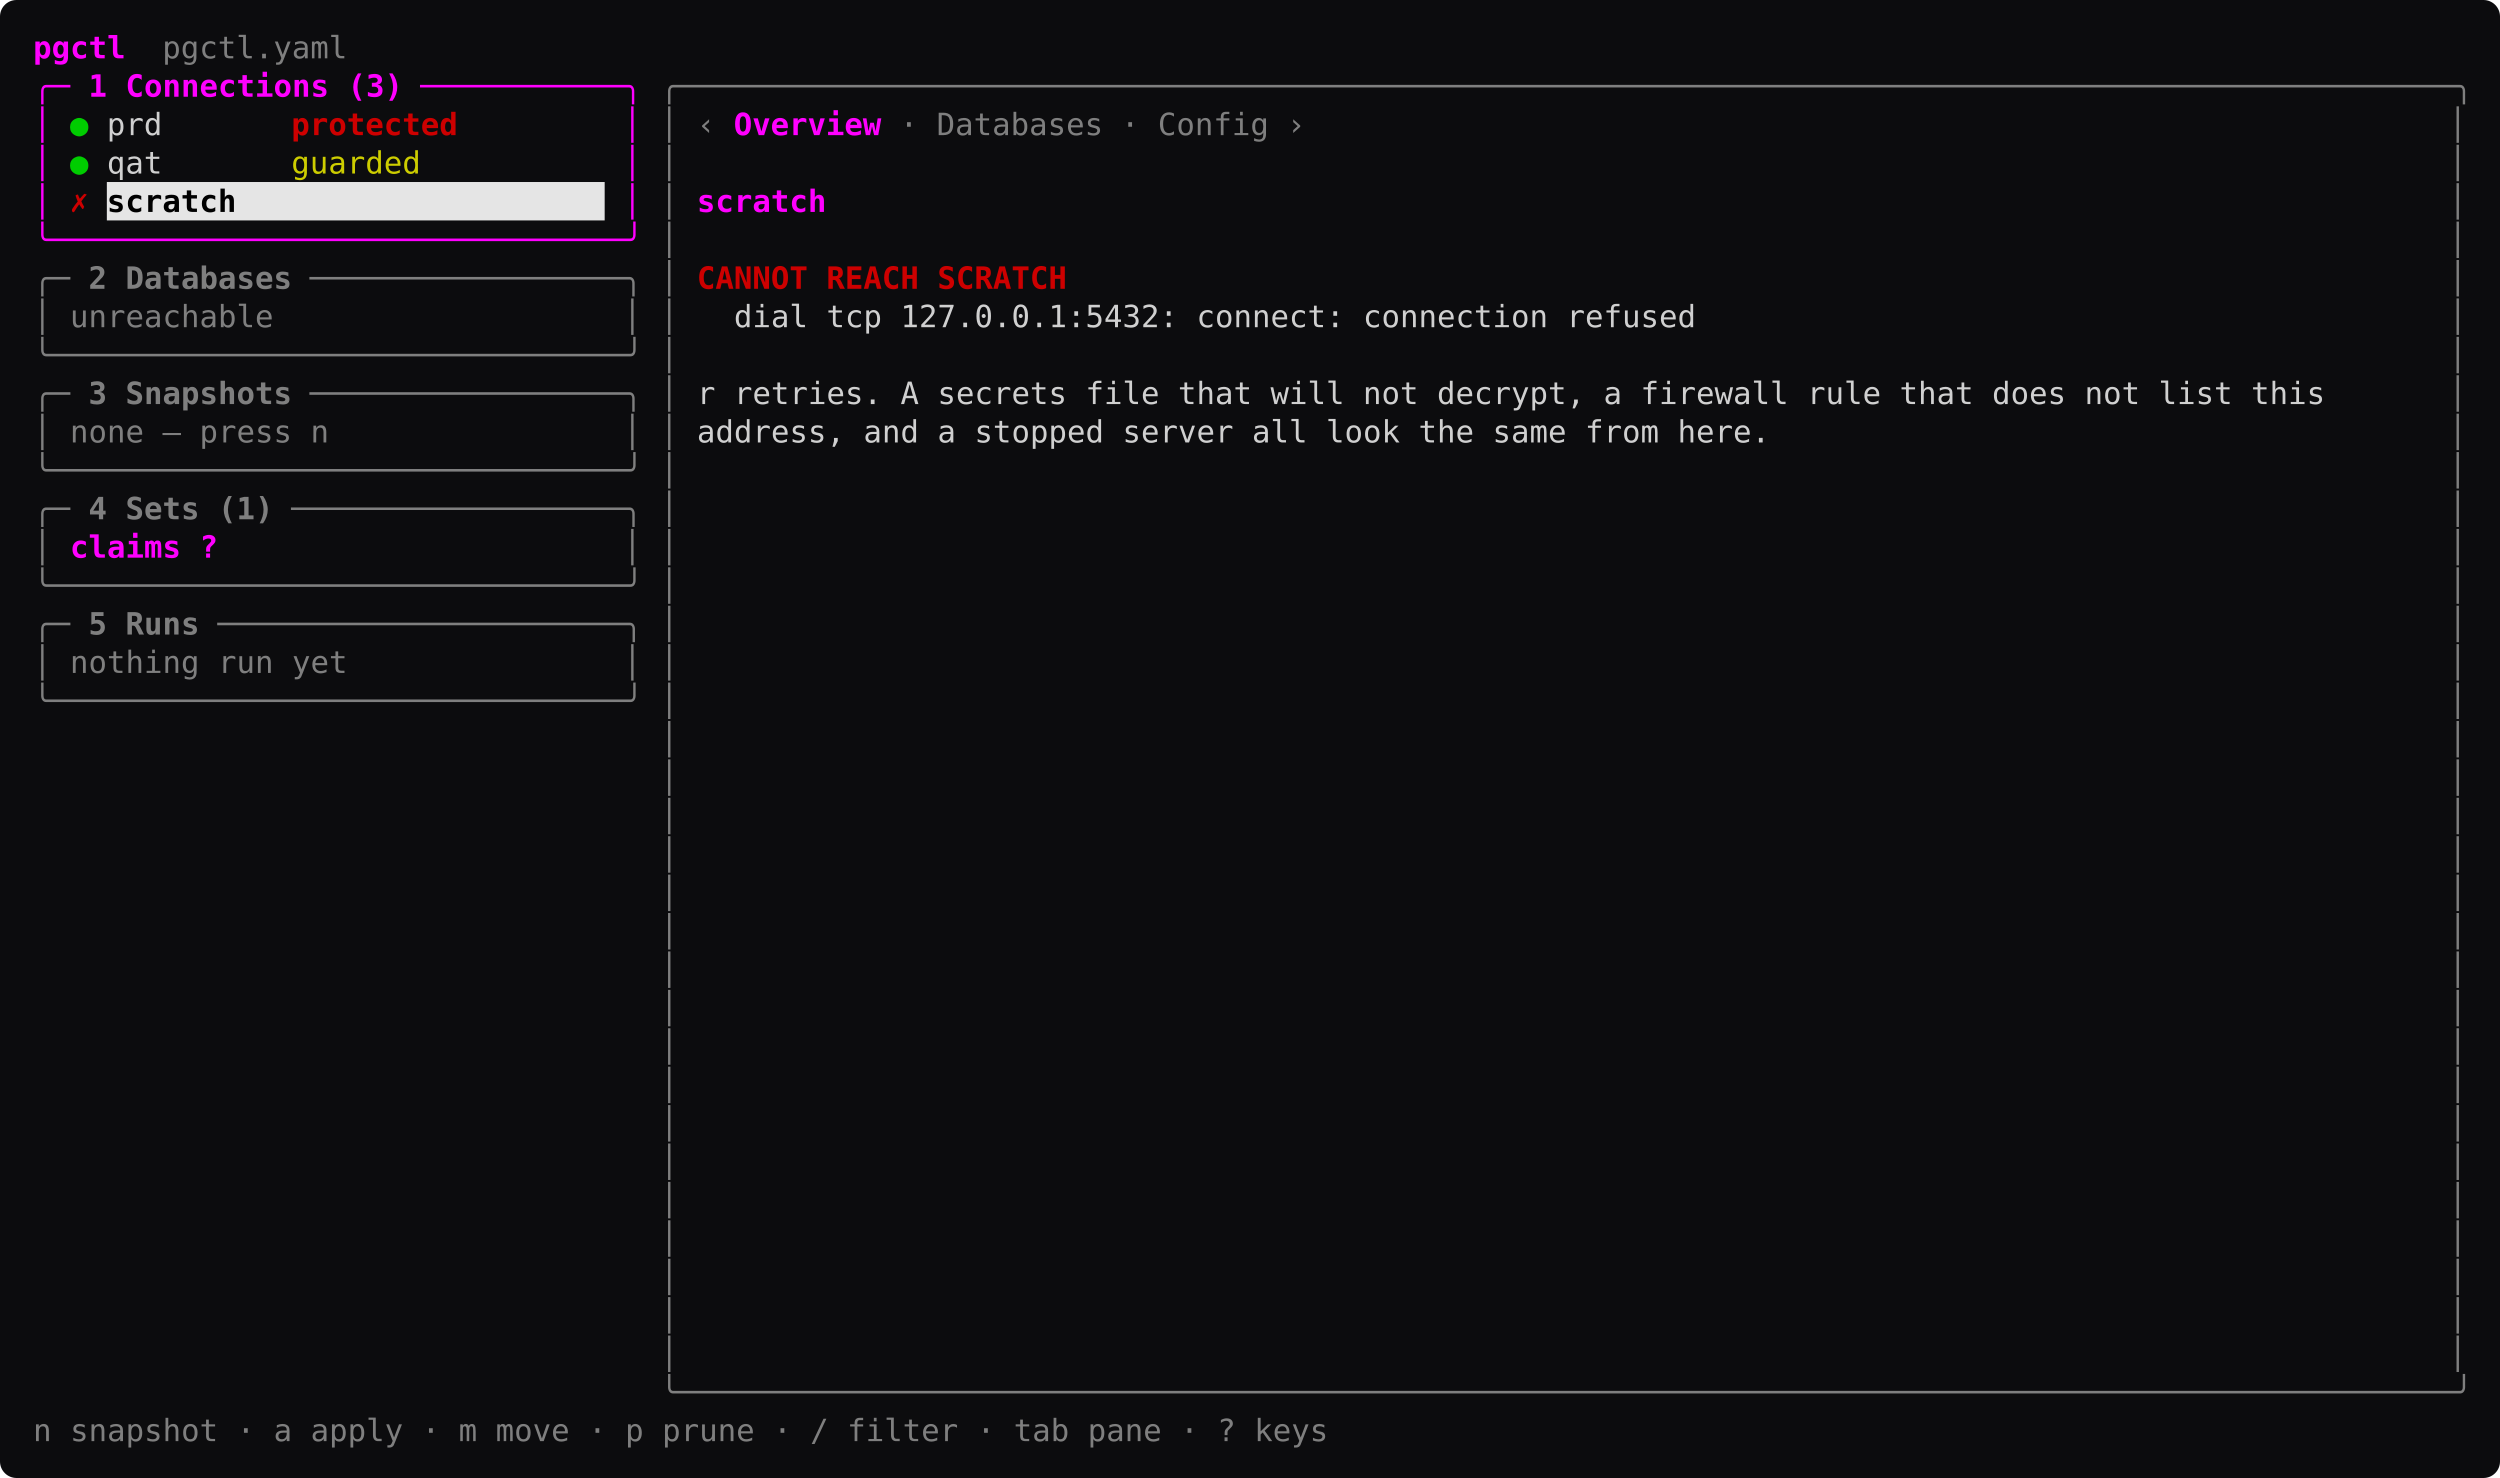
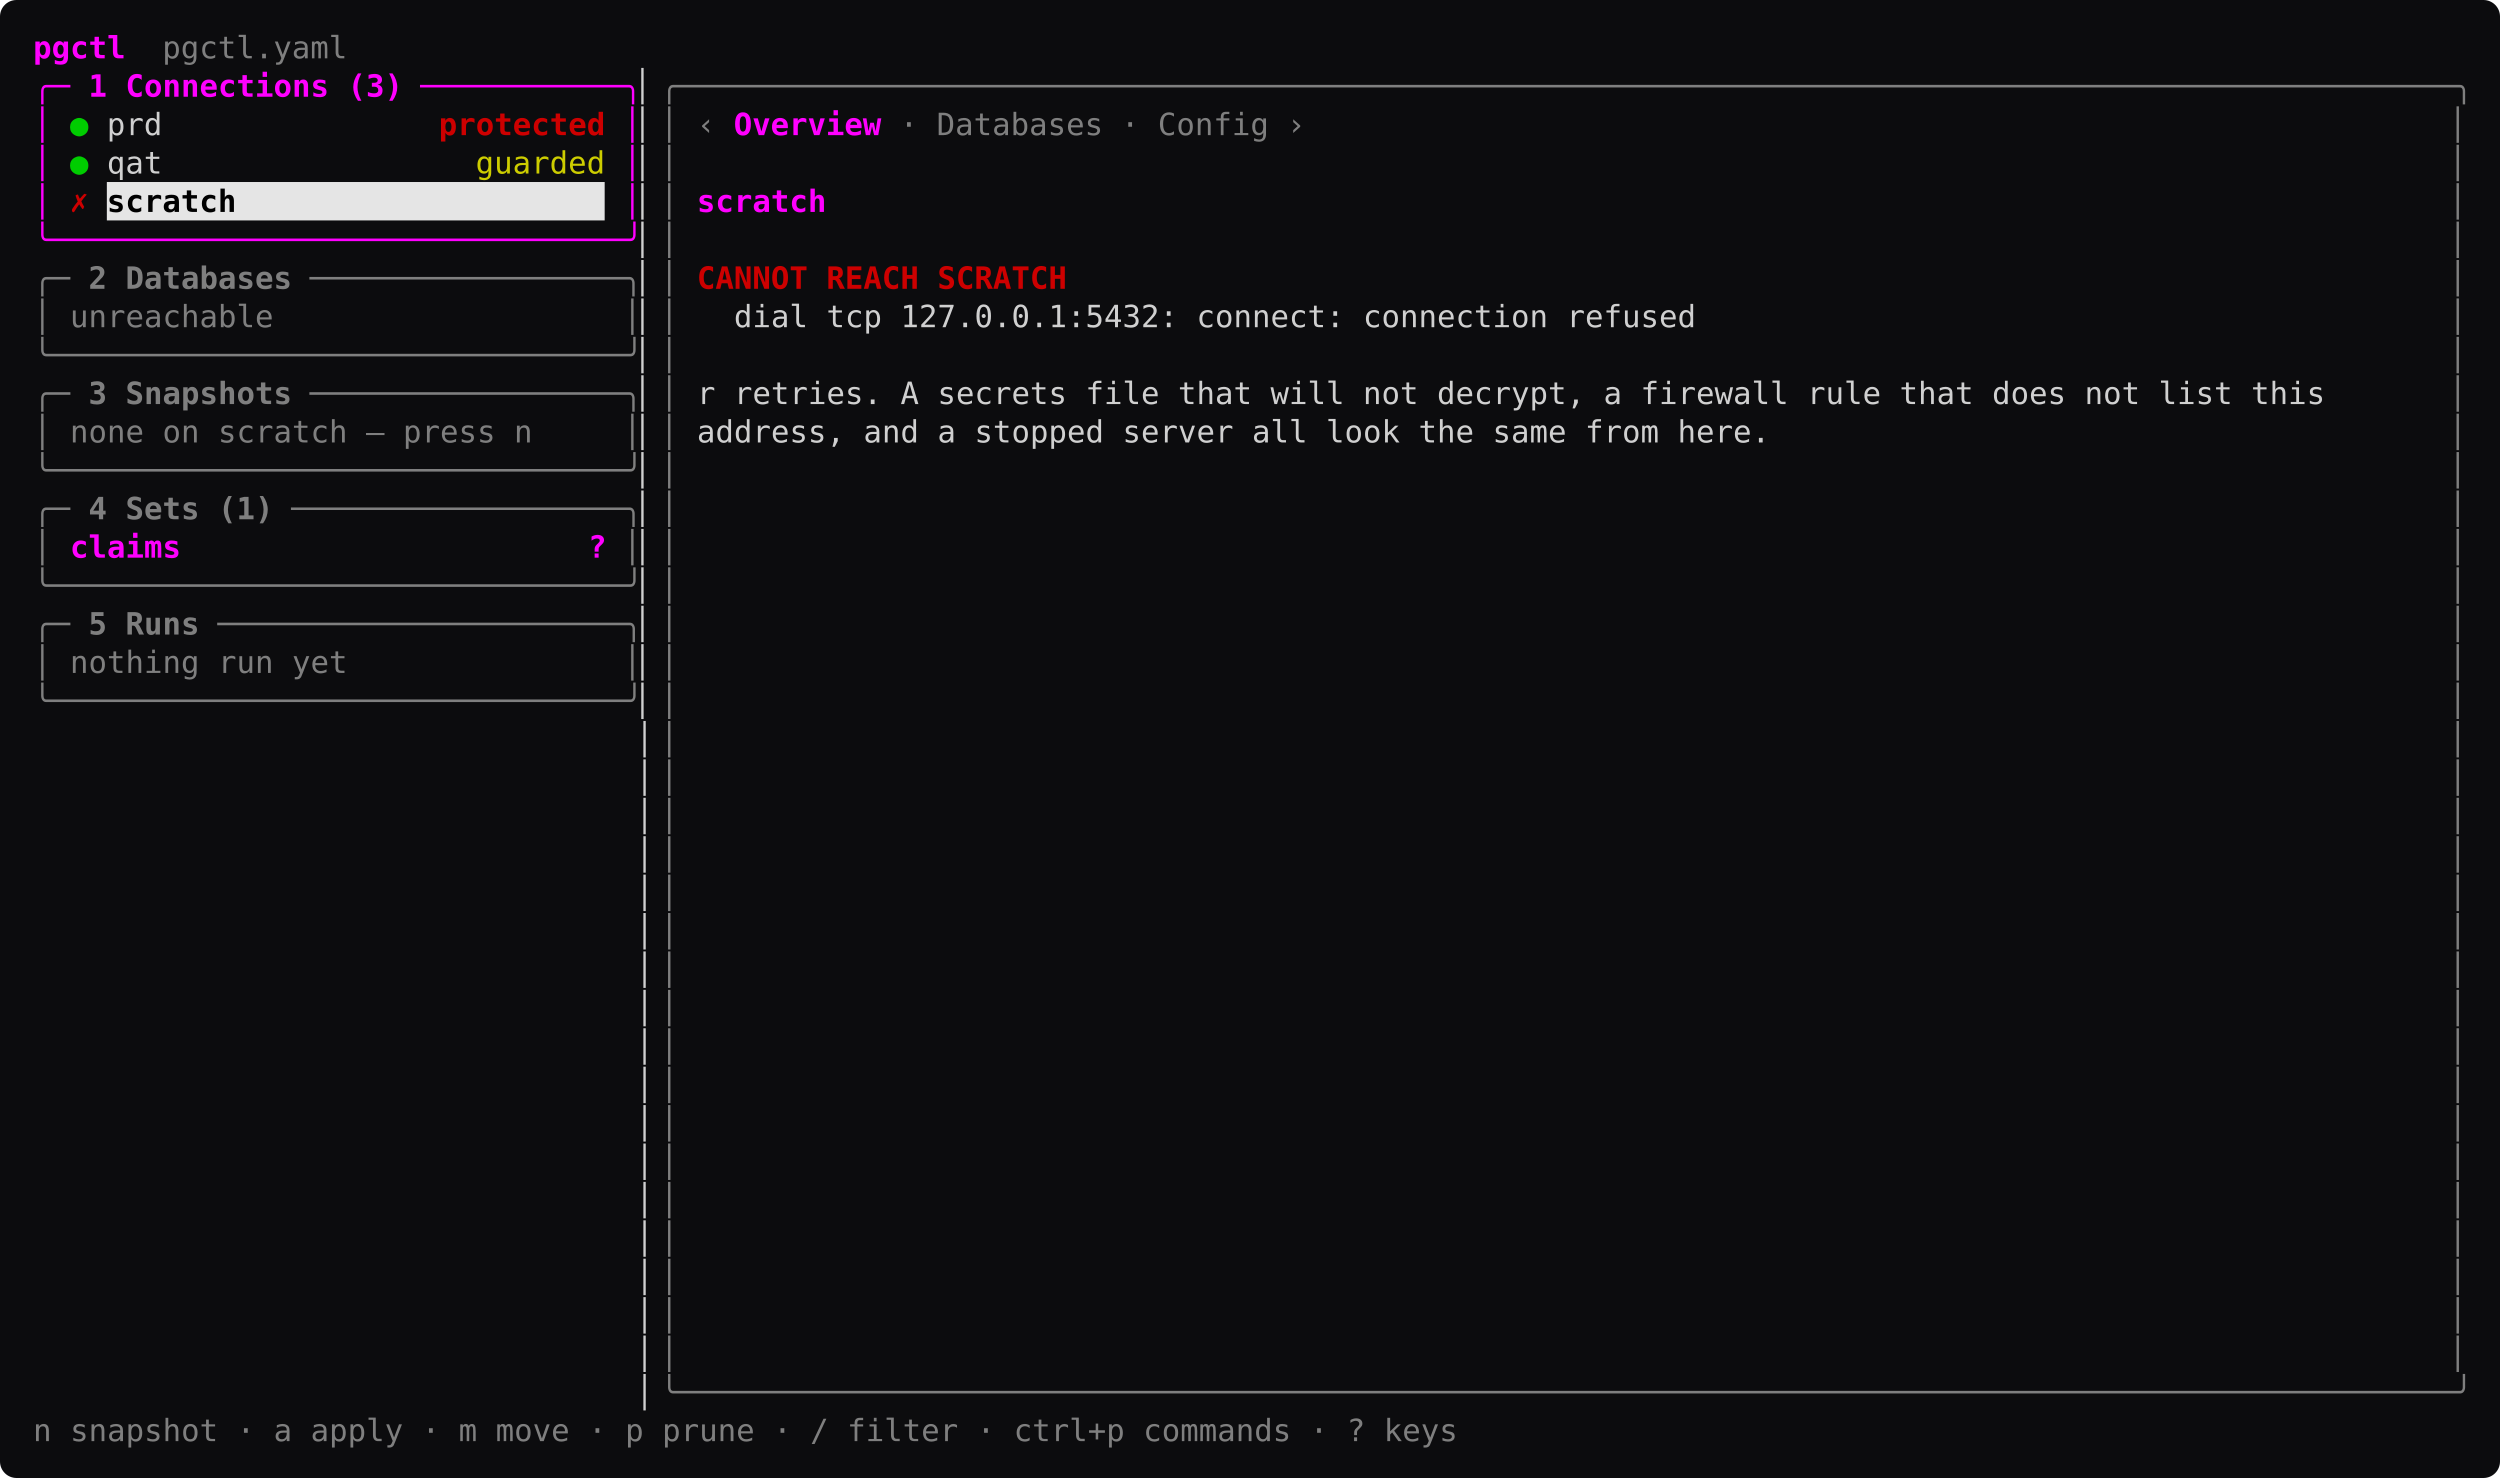
<svg xmlns="http://www.w3.org/2000/svg" width="1057.6" height="625.25" viewBox="0 0 1057.6 625.25" font-family="ui-monospace, 'SF Mono', SFMono-Regular, Menlo, Consolas, 'DejaVu Sans Mono', monospace" font-size="13" role="img">
  <rect width="1057.6" height="625.25" rx="7" fill="#0c0c0e" />
  <rect x="45.2" y="77" width="210.6" height="16.25" fill="#e5e5e5" />
  <text x="14" y="24.68" textLength="39" lengthAdjust="spacing" fill="#ff00ff" font-weight="600" xml:space="preserve">pgctl</text>
  <text x="53" y="24.68" textLength="93.6" lengthAdjust="spacing" fill="#7f7f7f" xml:space="preserve">  pgctl.yaml</text>
  <text x="14" y="40.92" textLength="15.6" lengthAdjust="spacing" fill="#ff00ff" xml:space="preserve">╭─</text>
  <text x="29.6" y="40.92" textLength="140.4" lengthAdjust="spacing" fill="#ff00ff" font-weight="600" xml:space="preserve"> 1 Connections (3)</text>
  <text x="177.8" y="40.92" textLength="93.6" lengthAdjust="spacing" fill="#ff00ff" xml:space="preserve">───────────╮</text>
+   <text x="271.4" y="40.92" textLength="7.8" lengthAdjust="spacing" fill="#d0d0d0" xml:space="preserve">▏</text>
  <text x="279.2" y="40.92" textLength="764.4" lengthAdjust="spacing" fill="#7f7f7f" xml:space="preserve">╭────────────────────────────────────────────────────────────────────────────────────────────────╮</text>
  <text x="14" y="57.17" textLength="7.8" lengthAdjust="spacing" fill="#ff00ff" xml:space="preserve">│</text>
  <text x="29.6" y="57.17" textLength="7.8" lengthAdjust="spacing" fill="#00cd00" xml:space="preserve">●</text>
  <text x="45.2" y="57.17" textLength="23.4" lengthAdjust="spacing" fill="#d0d0d0" xml:space="preserve">prd</text>
-   <text x="115.4" y="57.17" textLength="78" lengthAdjust="spacing" fill="#cd0000" font-weight="600" xml:space="preserve"> protected</text>
+   <text x="185.6" y="57.17" textLength="70.2" lengthAdjust="spacing" fill="#cd0000" font-weight="600" xml:space="preserve">protected</text>
  <text x="263.6" y="57.17" textLength="7.8" lengthAdjust="spacing" fill="#ff00ff" xml:space="preserve">│</text>
+   <text x="271.4" y="57.17" textLength="7.8" lengthAdjust="spacing" fill="#d0d0d0" xml:space="preserve">▏</text>
  <text x="279.2" y="57.17" textLength="7.8" lengthAdjust="spacing" fill="#7f7f7f" xml:space="preserve">│</text>
  <text x="294.8" y="57.17" textLength="7.8" lengthAdjust="spacing" fill="#7f7f7f" xml:space="preserve">‹</text>
  <text x="310.4" y="57.17" textLength="7.8" lengthAdjust="spacing" fill="#ff00ff" font-weight="600" xml:space="preserve">O</text>
  <text x="318.2" y="57.17" textLength="7.8" lengthAdjust="spacing" fill="#ff00ff" font-weight="600" xml:space="preserve">v</text>
  <text x="326" y="57.17" textLength="7.8" lengthAdjust="spacing" fill="#ff00ff" font-weight="600" xml:space="preserve">e</text>
  <text x="333.8" y="57.17" textLength="7.8" lengthAdjust="spacing" fill="#ff00ff" font-weight="600" xml:space="preserve">r</text>
  <text x="341.6" y="57.17" textLength="7.8" lengthAdjust="spacing" fill="#ff00ff" font-weight="600" xml:space="preserve">v</text>
  <text x="349.4" y="57.17" textLength="7.8" lengthAdjust="spacing" fill="#ff00ff" font-weight="600" xml:space="preserve">i</text>
  <text x="357.2" y="57.17" textLength="7.8" lengthAdjust="spacing" fill="#ff00ff" font-weight="600" xml:space="preserve">e</text>
  <text x="365" y="57.17" textLength="7.8" lengthAdjust="spacing" fill="#ff00ff" font-weight="600" xml:space="preserve">w</text>
  <text x="380.6" y="57.17" textLength="7.8" lengthAdjust="spacing" fill="#7f7f7f" xml:space="preserve">·</text>
  <text x="388.4" y="57.17" textLength="78" lengthAdjust="spacing" fill="#7f7f7f" xml:space="preserve"> Databases</text>
  <text x="474.2" y="57.17" textLength="7.8" lengthAdjust="spacing" fill="#7f7f7f" xml:space="preserve">·</text>
  <text x="482" y="57.17" textLength="54.6" lengthAdjust="spacing" fill="#7f7f7f" xml:space="preserve"> Config</text>
  <text x="544.4" y="57.17" textLength="7.8" lengthAdjust="spacing" fill="#7f7f7f" xml:space="preserve">›</text>
  <text x="1035.8" y="57.17" textLength="7.8" lengthAdjust="spacing" fill="#7f7f7f" xml:space="preserve">│</text>
  <text x="14" y="73.42" textLength="7.8" lengthAdjust="spacing" fill="#ff00ff" xml:space="preserve">│</text>
  <text x="29.6" y="73.42" textLength="7.8" lengthAdjust="spacing" fill="#00cd00" xml:space="preserve">●</text>
  <text x="45.2" y="73.42" textLength="23.4" lengthAdjust="spacing" fill="#d0d0d0" xml:space="preserve">qat</text>
-   <text x="115.4" y="73.42" textLength="62.4" lengthAdjust="spacing" fill="#cdcd00" xml:space="preserve"> guarded</text>
+   <text x="201.2" y="73.42" textLength="54.6" lengthAdjust="spacing" fill="#cdcd00" xml:space="preserve">guarded</text>
  <text x="263.6" y="73.42" textLength="7.8" lengthAdjust="spacing" fill="#ff00ff" xml:space="preserve">│</text>
+   <text x="271.4" y="73.42" textLength="7.8" lengthAdjust="spacing" fill="#d0d0d0" xml:space="preserve">▏</text>
  <text x="279.2" y="73.42" textLength="7.8" lengthAdjust="spacing" fill="#7f7f7f" xml:space="preserve">│</text>
  <text x="1035.8" y="73.42" textLength="7.8" lengthAdjust="spacing" fill="#7f7f7f" xml:space="preserve">│</text>
  <text x="14" y="89.67" textLength="7.8" lengthAdjust="spacing" fill="#ff00ff" xml:space="preserve">│</text>
  <text x="29.6" y="89.67" textLength="7.8" lengthAdjust="spacing" fill="#cd0000" font-weight="600" xml:space="preserve">✗</text>
  <text x="45.2" y="89.67" textLength="54.6" lengthAdjust="spacing" fill="#000000" font-weight="600" xml:space="preserve">scratch</text>
  <text x="263.6" y="89.67" textLength="7.8" lengthAdjust="spacing" fill="#ff00ff" xml:space="preserve">│</text>
+   <text x="271.4" y="89.67" textLength="7.8" lengthAdjust="spacing" fill="#d0d0d0" xml:space="preserve">▏</text>
  <text x="279.2" y="89.67" textLength="7.8" lengthAdjust="spacing" fill="#7f7f7f" xml:space="preserve">│</text>
  <text x="294.8" y="89.67" textLength="54.6" lengthAdjust="spacing" fill="#ff00ff" font-weight="600" xml:space="preserve">scratch</text>
  <text x="1035.8" y="89.67" textLength="7.8" lengthAdjust="spacing" fill="#7f7f7f" xml:space="preserve">│</text>
  <text x="14" y="105.92" textLength="257.4" lengthAdjust="spacing" fill="#ff00ff" xml:space="preserve">╰───────────────────────────────╯</text>
+   <text x="271.4" y="105.92" textLength="7.8" lengthAdjust="spacing" fill="#d0d0d0" xml:space="preserve">▏</text>
  <text x="279.2" y="105.92" textLength="7.8" lengthAdjust="spacing" fill="#7f7f7f" xml:space="preserve">│</text>
  <text x="1035.8" y="105.92" textLength="7.8" lengthAdjust="spacing" fill="#7f7f7f" xml:space="preserve">│</text>
  <text x="14" y="122.17" textLength="15.6" lengthAdjust="spacing" fill="#7f7f7f" xml:space="preserve">╭─</text>
  <text x="29.6" y="122.17" textLength="93.6" lengthAdjust="spacing" fill="#7f7f7f" font-weight="600" xml:space="preserve"> 2 Databases</text>
  <text x="131" y="122.17" textLength="140.4" lengthAdjust="spacing" fill="#7f7f7f" xml:space="preserve">─────────────────╮</text>
+   <text x="271.4" y="122.17" textLength="7.8" lengthAdjust="spacing" fill="#d0d0d0" xml:space="preserve">▏</text>
  <text x="279.2" y="122.17" textLength="7.8" lengthAdjust="spacing" fill="#7f7f7f" xml:space="preserve">│</text>
  <text x="294.8" y="122.17" textLength="156" lengthAdjust="spacing" fill="#cd0000" font-weight="600" xml:space="preserve">CANNOT REACH SCRATCH</text>
  <text x="1035.8" y="122.17" textLength="7.8" lengthAdjust="spacing" fill="#7f7f7f" xml:space="preserve">│</text>
  <text x="14" y="138.43" textLength="7.8" lengthAdjust="spacing" fill="#7f7f7f" xml:space="preserve">│</text>
  <text x="29.6" y="138.43" textLength="85.8" lengthAdjust="spacing" fill="#7f7f7f" xml:space="preserve">unreachable</text>
  <text x="263.6" y="138.43" textLength="7.8" lengthAdjust="spacing" fill="#7f7f7f" xml:space="preserve">│</text>
+   <text x="271.4" y="138.43" textLength="7.8" lengthAdjust="spacing" fill="#d0d0d0" xml:space="preserve">▏</text>
  <text x="279.2" y="138.43" textLength="7.8" lengthAdjust="spacing" fill="#7f7f7f" xml:space="preserve">│</text>
  <text x="287" y="138.43" textLength="429" lengthAdjust="spacing" fill="#d0d0d0" xml:space="preserve">   dial tcp 127.0.0.1:5432: connect: connection refused</text>
  <text x="1035.8" y="138.43" textLength="7.8" lengthAdjust="spacing" fill="#7f7f7f" xml:space="preserve">│</text>
  <text x="14" y="154.68" textLength="257.4" lengthAdjust="spacing" fill="#7f7f7f" xml:space="preserve">╰───────────────────────────────╯</text>
+   <text x="271.4" y="154.68" textLength="7.8" lengthAdjust="spacing" fill="#d0d0d0" xml:space="preserve">▏</text>
  <text x="279.2" y="154.68" textLength="7.8" lengthAdjust="spacing" fill="#7f7f7f" xml:space="preserve">│</text>
  <text x="1035.8" y="154.68" textLength="7.8" lengthAdjust="spacing" fill="#7f7f7f" xml:space="preserve">│</text>
  <text x="14" y="170.93" textLength="15.6" lengthAdjust="spacing" fill="#7f7f7f" xml:space="preserve">╭─</text>
  <text x="29.6" y="170.93" textLength="93.6" lengthAdjust="spacing" fill="#7f7f7f" font-weight="600" xml:space="preserve"> 3 Snapshots</text>
  <text x="131" y="170.93" textLength="140.4" lengthAdjust="spacing" fill="#7f7f7f" xml:space="preserve">─────────────────╮</text>
+   <text x="271.4" y="170.93" textLength="7.8" lengthAdjust="spacing" fill="#d0d0d0" xml:space="preserve">▏</text>
  <text x="279.2" y="170.93" textLength="7.8" lengthAdjust="spacing" fill="#7f7f7f" xml:space="preserve">│</text>
  <text x="287" y="170.93" textLength="694.2" lengthAdjust="spacing" fill="#d0d0d0" xml:space="preserve"> r retries. A secrets file that will not decrypt, a firewall rule that does not list this</text>
  <text x="1035.8" y="170.93" textLength="7.8" lengthAdjust="spacing" fill="#7f7f7f" xml:space="preserve">│</text>
  <text x="14" y="187.18" textLength="7.8" lengthAdjust="spacing" fill="#7f7f7f" xml:space="preserve">│</text>
-   <text x="29.6" y="187.18" textLength="109.2" lengthAdjust="spacing" fill="#7f7f7f" xml:space="preserve">none — press n</text>
+   <text x="29.6" y="187.18" textLength="195" lengthAdjust="spacing" fill="#7f7f7f" xml:space="preserve">none on scratch — press n</text>
  <text x="263.6" y="187.18" textLength="7.8" lengthAdjust="spacing" fill="#7f7f7f" xml:space="preserve">│</text>
+   <text x="271.4" y="187.18" textLength="7.8" lengthAdjust="spacing" fill="#d0d0d0" xml:space="preserve">▏</text>
  <text x="279.2" y="187.18" textLength="7.8" lengthAdjust="spacing" fill="#7f7f7f" xml:space="preserve">│</text>
  <text x="287" y="187.18" textLength="460.2" lengthAdjust="spacing" fill="#d0d0d0" xml:space="preserve"> address, and a stopped server all look the same from here.</text>
  <text x="1035.8" y="187.18" textLength="7.8" lengthAdjust="spacing" fill="#7f7f7f" xml:space="preserve">│</text>
  <text x="14" y="203.43" textLength="257.4" lengthAdjust="spacing" fill="#7f7f7f" xml:space="preserve">╰───────────────────────────────╯</text>
+   <text x="271.4" y="203.43" textLength="7.8" lengthAdjust="spacing" fill="#d0d0d0" xml:space="preserve">▏</text>
  <text x="279.2" y="203.43" textLength="7.8" lengthAdjust="spacing" fill="#7f7f7f" xml:space="preserve">│</text>
  <text x="1035.8" y="203.43" textLength="7.8" lengthAdjust="spacing" fill="#7f7f7f" xml:space="preserve">│</text>
  <text x="14" y="219.68" textLength="15.6" lengthAdjust="spacing" fill="#7f7f7f" xml:space="preserve">╭─</text>
  <text x="29.6" y="219.68" textLength="85.8" lengthAdjust="spacing" fill="#7f7f7f" font-weight="600" xml:space="preserve"> 4 Sets (1)</text>
  <text x="123.2" y="219.68" textLength="148.2" lengthAdjust="spacing" fill="#7f7f7f" xml:space="preserve">──────────────────╮</text>
+   <text x="271.4" y="219.68" textLength="7.8" lengthAdjust="spacing" fill="#d0d0d0" xml:space="preserve">▏</text>
  <text x="279.2" y="219.68" textLength="7.8" lengthAdjust="spacing" fill="#7f7f7f" xml:space="preserve">│</text>
  <text x="1035.8" y="219.68" textLength="7.8" lengthAdjust="spacing" fill="#7f7f7f" xml:space="preserve">│</text>
  <text x="14" y="235.93" textLength="7.8" lengthAdjust="spacing" fill="#7f7f7f" xml:space="preserve">│</text>
-   <text x="29.6" y="235.93" textLength="62.4" lengthAdjust="spacing" fill="#ff00ff" font-weight="600" xml:space="preserve">claims ?</text>
+   <text x="29.6" y="235.93" textLength="226.2" lengthAdjust="spacing" fill="#ff00ff" font-weight="600" xml:space="preserve">claims                      ?</text>
  <text x="263.6" y="235.93" textLength="7.8" lengthAdjust="spacing" fill="#7f7f7f" xml:space="preserve">│</text>
+   <text x="271.4" y="235.93" textLength="7.8" lengthAdjust="spacing" fill="#d0d0d0" xml:space="preserve">▏</text>
  <text x="279.2" y="235.93" textLength="7.8" lengthAdjust="spacing" fill="#7f7f7f" xml:space="preserve">│</text>
  <text x="1035.8" y="235.93" textLength="7.8" lengthAdjust="spacing" fill="#7f7f7f" xml:space="preserve">│</text>
  <text x="14" y="252.18" textLength="257.4" lengthAdjust="spacing" fill="#7f7f7f" xml:space="preserve">╰───────────────────────────────╯</text>
+   <text x="271.4" y="252.18" textLength="7.8" lengthAdjust="spacing" fill="#d0d0d0" xml:space="preserve">▏</text>
  <text x="279.2" y="252.18" textLength="7.8" lengthAdjust="spacing" fill="#7f7f7f" xml:space="preserve">│</text>
  <text x="1035.8" y="252.18" textLength="7.8" lengthAdjust="spacing" fill="#7f7f7f" xml:space="preserve">│</text>
  <text x="14" y="268.43" textLength="15.6" lengthAdjust="spacing" fill="#7f7f7f" xml:space="preserve">╭─</text>
  <text x="29.6" y="268.43" textLength="54.6" lengthAdjust="spacing" fill="#7f7f7f" font-weight="600" xml:space="preserve"> 5 Runs</text>
  <text x="92" y="268.43" textLength="179.4" lengthAdjust="spacing" fill="#7f7f7f" xml:space="preserve">──────────────────────╮</text>
+   <text x="271.4" y="268.43" textLength="7.8" lengthAdjust="spacing" fill="#d0d0d0" xml:space="preserve">▏</text>
  <text x="279.2" y="268.43" textLength="7.8" lengthAdjust="spacing" fill="#7f7f7f" xml:space="preserve">│</text>
  <text x="1035.8" y="268.43" textLength="7.8" lengthAdjust="spacing" fill="#7f7f7f" xml:space="preserve">│</text>
  <text x="14" y="284.68" textLength="7.8" lengthAdjust="spacing" fill="#7f7f7f" xml:space="preserve">│</text>
  <text x="29.6" y="284.68" textLength="117" lengthAdjust="spacing" fill="#7f7f7f" xml:space="preserve">nothing run yet</text>
  <text x="263.6" y="284.68" textLength="7.8" lengthAdjust="spacing" fill="#7f7f7f" xml:space="preserve">│</text>
+   <text x="271.4" y="284.68" textLength="7.8" lengthAdjust="spacing" fill="#d0d0d0" xml:space="preserve">▏</text>
  <text x="279.2" y="284.68" textLength="7.8" lengthAdjust="spacing" fill="#7f7f7f" xml:space="preserve">│</text>
  <text x="1035.8" y="284.68" textLength="7.8" lengthAdjust="spacing" fill="#7f7f7f" xml:space="preserve">│</text>
  <text x="14" y="300.93" textLength="257.4" lengthAdjust="spacing" fill="#7f7f7f" xml:space="preserve">╰───────────────────────────────╯</text>
+   <text x="271.4" y="300.93" textLength="7.8" lengthAdjust="spacing" fill="#d0d0d0" xml:space="preserve">▏</text>
  <text x="279.2" y="300.93" textLength="7.8" lengthAdjust="spacing" fill="#7f7f7f" xml:space="preserve">│</text>
  <text x="1035.8" y="300.93" textLength="7.8" lengthAdjust="spacing" fill="#7f7f7f" xml:space="preserve">│</text>
+   <text x="14" y="317.18" textLength="265.2" lengthAdjust="spacing" fill="#d0d0d0" xml:space="preserve">                                 ▏</text>
  <text x="279.2" y="317.18" textLength="7.8" lengthAdjust="spacing" fill="#7f7f7f" xml:space="preserve">│</text>
  <text x="1035.8" y="317.18" textLength="7.8" lengthAdjust="spacing" fill="#7f7f7f" xml:space="preserve">│</text>
+   <text x="14" y="333.43" textLength="265.2" lengthAdjust="spacing" fill="#d0d0d0" xml:space="preserve">                                 ▏</text>
  <text x="279.2" y="333.43" textLength="7.8" lengthAdjust="spacing" fill="#7f7f7f" xml:space="preserve">│</text>
  <text x="1035.8" y="333.43" textLength="7.8" lengthAdjust="spacing" fill="#7f7f7f" xml:space="preserve">│</text>
+   <text x="14" y="349.68" textLength="265.2" lengthAdjust="spacing" fill="#d0d0d0" xml:space="preserve">                                 ▏</text>
  <text x="279.2" y="349.68" textLength="7.8" lengthAdjust="spacing" fill="#7f7f7f" xml:space="preserve">│</text>
  <text x="1035.8" y="349.68" textLength="7.8" lengthAdjust="spacing" fill="#7f7f7f" xml:space="preserve">│</text>
+   <text x="14" y="365.93" textLength="265.2" lengthAdjust="spacing" fill="#d0d0d0" xml:space="preserve">                                 ▏</text>
  <text x="279.2" y="365.93" textLength="7.8" lengthAdjust="spacing" fill="#7f7f7f" xml:space="preserve">│</text>
  <text x="1035.8" y="365.93" textLength="7.8" lengthAdjust="spacing" fill="#7f7f7f" xml:space="preserve">│</text>
+   <text x="14" y="382.18" textLength="265.2" lengthAdjust="spacing" fill="#d0d0d0" xml:space="preserve">                                 ▏</text>
  <text x="279.2" y="382.18" textLength="7.8" lengthAdjust="spacing" fill="#7f7f7f" xml:space="preserve">│</text>
  <text x="1035.8" y="382.18" textLength="7.8" lengthAdjust="spacing" fill="#7f7f7f" xml:space="preserve">│</text>
+   <text x="14" y="398.43" textLength="265.2" lengthAdjust="spacing" fill="#d0d0d0" xml:space="preserve">                                 ▏</text>
  <text x="279.2" y="398.43" textLength="7.8" lengthAdjust="spacing" fill="#7f7f7f" xml:space="preserve">│</text>
  <text x="1035.8" y="398.43" textLength="7.8" lengthAdjust="spacing" fill="#7f7f7f" xml:space="preserve">│</text>
+   <text x="14" y="414.68" textLength="265.2" lengthAdjust="spacing" fill="#d0d0d0" xml:space="preserve">                                 ▏</text>
  <text x="279.2" y="414.68" textLength="7.8" lengthAdjust="spacing" fill="#7f7f7f" xml:space="preserve">│</text>
  <text x="1035.8" y="414.68" textLength="7.8" lengthAdjust="spacing" fill="#7f7f7f" xml:space="preserve">│</text>
+   <text x="14" y="430.93" textLength="265.2" lengthAdjust="spacing" fill="#d0d0d0" xml:space="preserve">                                 ▏</text>
  <text x="279.2" y="430.93" textLength="7.8" lengthAdjust="spacing" fill="#7f7f7f" xml:space="preserve">│</text>
  <text x="1035.8" y="430.93" textLength="7.8" lengthAdjust="spacing" fill="#7f7f7f" xml:space="preserve">│</text>
+   <text x="14" y="447.18" textLength="265.2" lengthAdjust="spacing" fill="#d0d0d0" xml:space="preserve">                                 ▏</text>
  <text x="279.2" y="447.18" textLength="7.8" lengthAdjust="spacing" fill="#7f7f7f" xml:space="preserve">│</text>
  <text x="1035.8" y="447.18" textLength="7.8" lengthAdjust="spacing" fill="#7f7f7f" xml:space="preserve">│</text>
+   <text x="14" y="463.43" textLength="265.2" lengthAdjust="spacing" fill="#d0d0d0" xml:space="preserve">                                 ▏</text>
  <text x="279.2" y="463.43" textLength="7.8" lengthAdjust="spacing" fill="#7f7f7f" xml:space="preserve">│</text>
  <text x="1035.8" y="463.43" textLength="7.8" lengthAdjust="spacing" fill="#7f7f7f" xml:space="preserve">│</text>
+   <text x="14" y="479.68" textLength="265.2" lengthAdjust="spacing" fill="#d0d0d0" xml:space="preserve">                                 ▏</text>
  <text x="279.2" y="479.68" textLength="7.8" lengthAdjust="spacing" fill="#7f7f7f" xml:space="preserve">│</text>
  <text x="1035.8" y="479.68" textLength="7.8" lengthAdjust="spacing" fill="#7f7f7f" xml:space="preserve">│</text>
+   <text x="14" y="495.93" textLength="265.2" lengthAdjust="spacing" fill="#d0d0d0" xml:space="preserve">                                 ▏</text>
  <text x="279.2" y="495.93" textLength="7.8" lengthAdjust="spacing" fill="#7f7f7f" xml:space="preserve">│</text>
  <text x="1035.8" y="495.93" textLength="7.8" lengthAdjust="spacing" fill="#7f7f7f" xml:space="preserve">│</text>
+   <text x="14" y="512.17" textLength="265.2" lengthAdjust="spacing" fill="#d0d0d0" xml:space="preserve">                                 ▏</text>
  <text x="279.2" y="512.17" textLength="7.8" lengthAdjust="spacing" fill="#7f7f7f" xml:space="preserve">│</text>
  <text x="1035.8" y="512.17" textLength="7.8" lengthAdjust="spacing" fill="#7f7f7f" xml:space="preserve">│</text>
+   <text x="14" y="528.42" textLength="265.2" lengthAdjust="spacing" fill="#d0d0d0" xml:space="preserve">                                 ▏</text>
  <text x="279.2" y="528.42" textLength="7.8" lengthAdjust="spacing" fill="#7f7f7f" xml:space="preserve">│</text>
  <text x="1035.8" y="528.42" textLength="7.8" lengthAdjust="spacing" fill="#7f7f7f" xml:space="preserve">│</text>
+   <text x="14" y="544.67" textLength="265.2" lengthAdjust="spacing" fill="#d0d0d0" xml:space="preserve">                                 ▏</text>
  <text x="279.2" y="544.67" textLength="7.8" lengthAdjust="spacing" fill="#7f7f7f" xml:space="preserve">│</text>
  <text x="1035.8" y="544.67" textLength="7.8" lengthAdjust="spacing" fill="#7f7f7f" xml:space="preserve">│</text>
+   <text x="14" y="560.92" textLength="265.2" lengthAdjust="spacing" fill="#d0d0d0" xml:space="preserve">                                 ▏</text>
  <text x="279.2" y="560.92" textLength="7.8" lengthAdjust="spacing" fill="#7f7f7f" xml:space="preserve">│</text>
  <text x="1035.8" y="560.92" textLength="7.8" lengthAdjust="spacing" fill="#7f7f7f" xml:space="preserve">│</text>
+   <text x="14" y="577.17" textLength="265.2" lengthAdjust="spacing" fill="#d0d0d0" xml:space="preserve">                                 ▏</text>
  <text x="279.2" y="577.17" textLength="7.8" lengthAdjust="spacing" fill="#7f7f7f" xml:space="preserve">│</text>
  <text x="1035.8" y="577.17" textLength="7.8" lengthAdjust="spacing" fill="#7f7f7f" xml:space="preserve">│</text>
+   <text x="14" y="593.42" textLength="265.2" lengthAdjust="spacing" fill="#d0d0d0" xml:space="preserve">                                 ▏</text>
  <text x="279.2" y="593.42" textLength="764.4" lengthAdjust="spacing" fill="#7f7f7f" xml:space="preserve">╰────────────────────────────────────────────────────────────────────────────────────────────────╯</text>
-   <text x="14" y="609.67" textLength="546" lengthAdjust="spacing" fill="#7f7f7f" xml:space="preserve">n snapshot · a apply · m move · p prune · / filter · tab pane · ? keys</text>
+   <text x="14" y="609.67" textLength="600.6" lengthAdjust="spacing" fill="#7f7f7f" xml:space="preserve">n snapshot · a apply · m move · p prune · / filter · ctrl+p commands · ? keys</text>
</svg>
